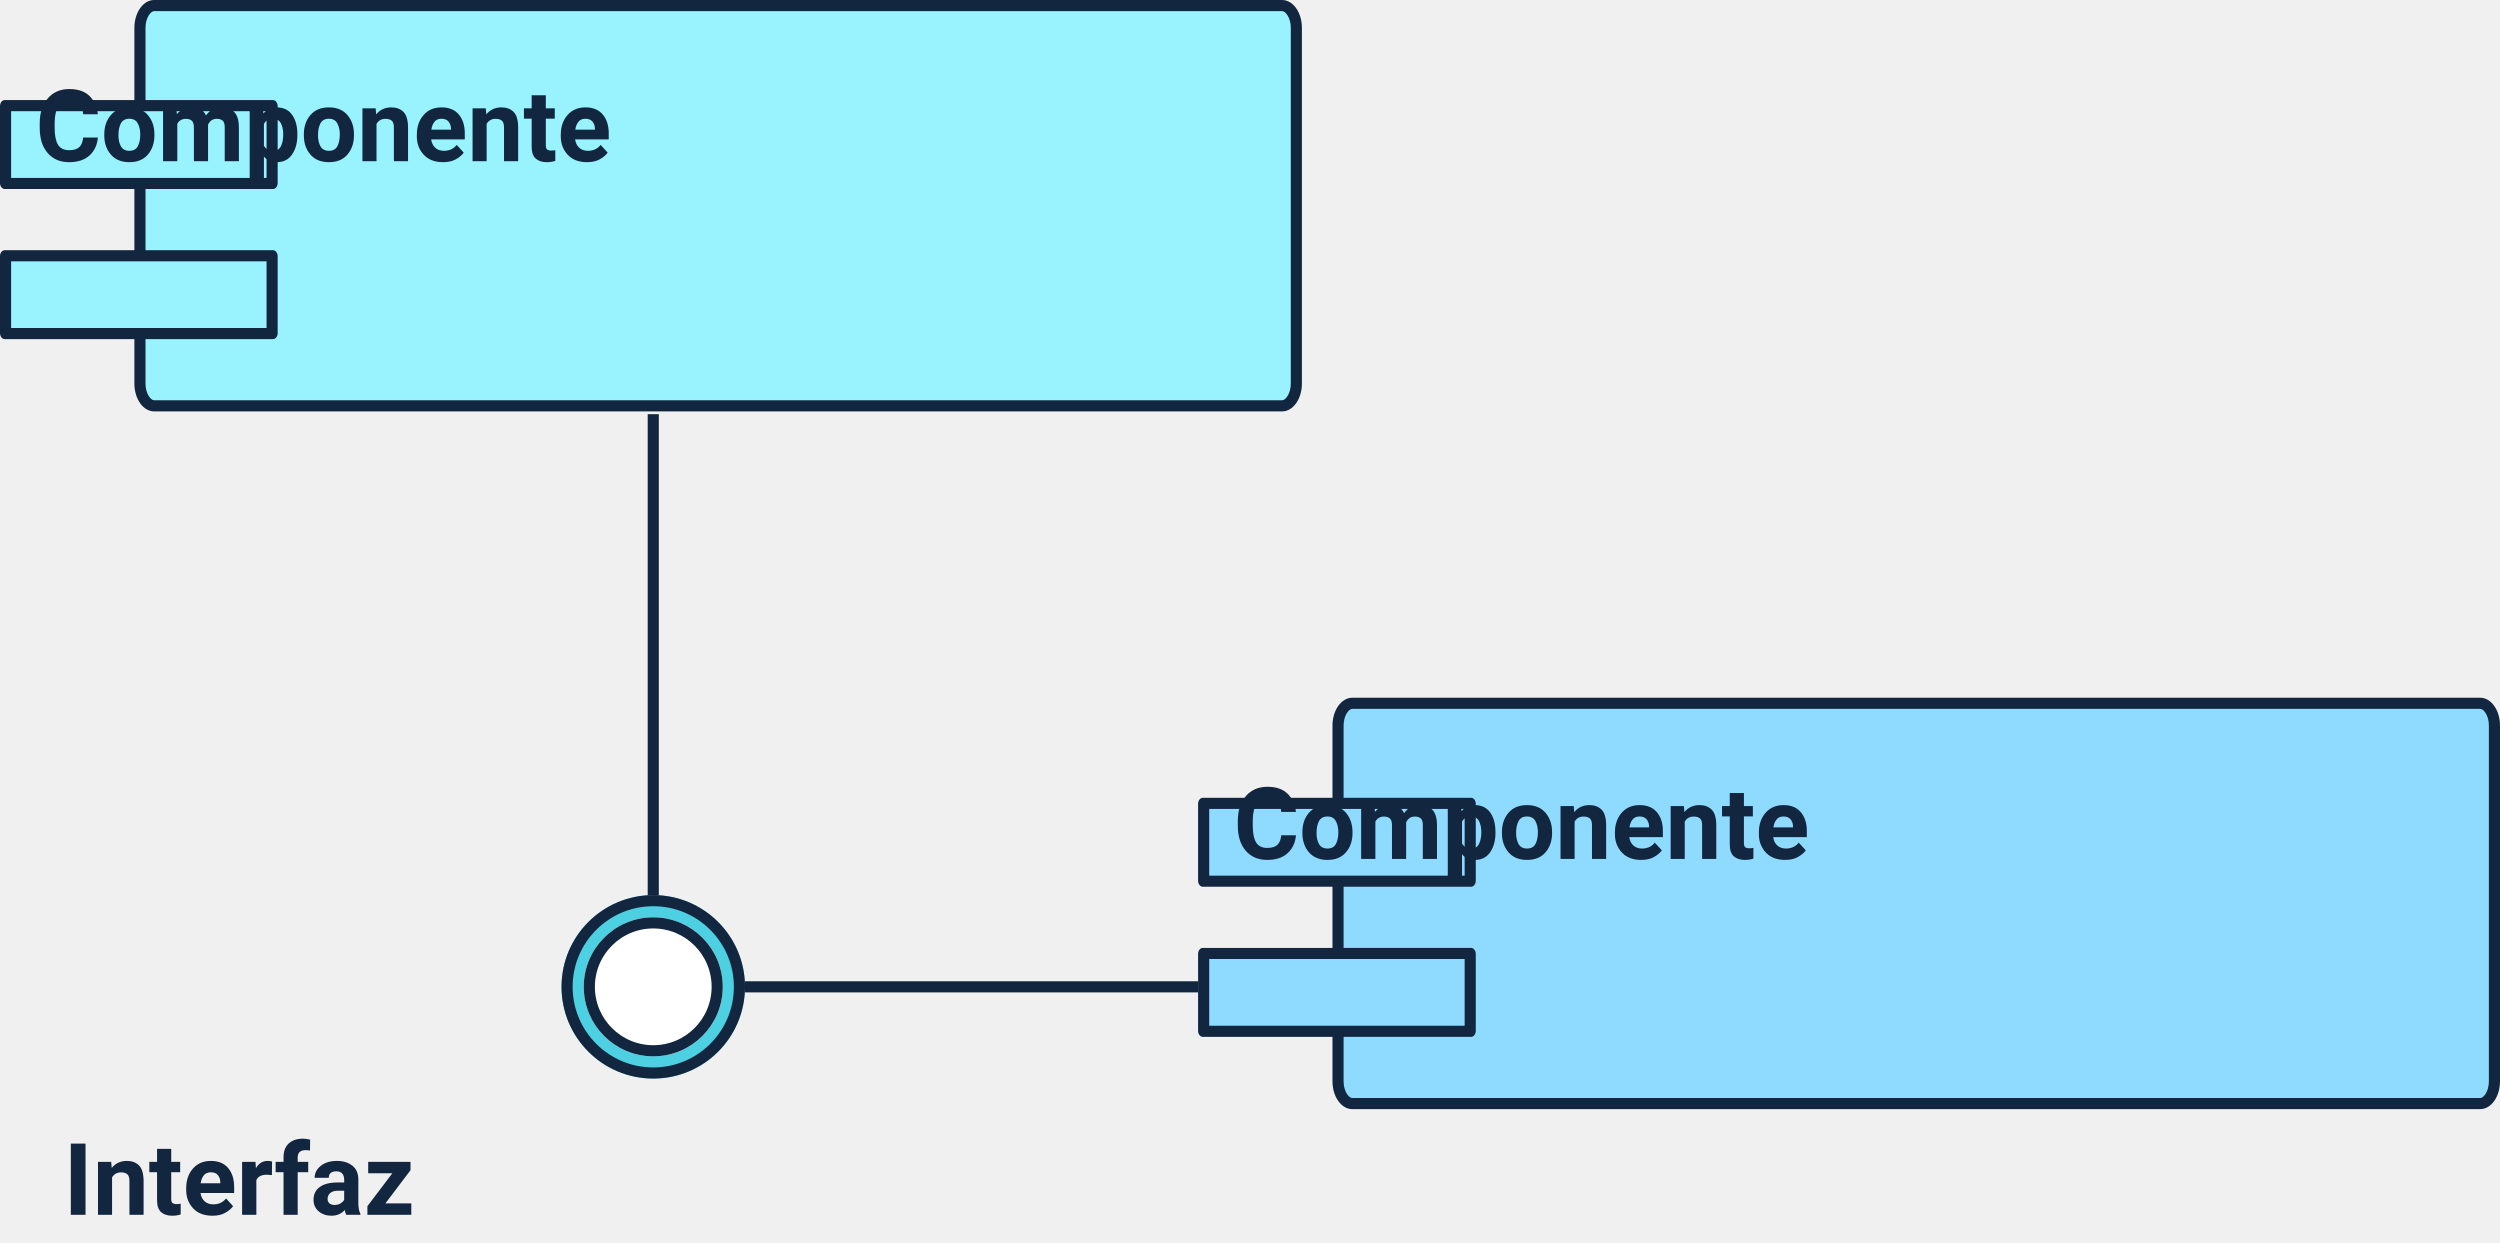
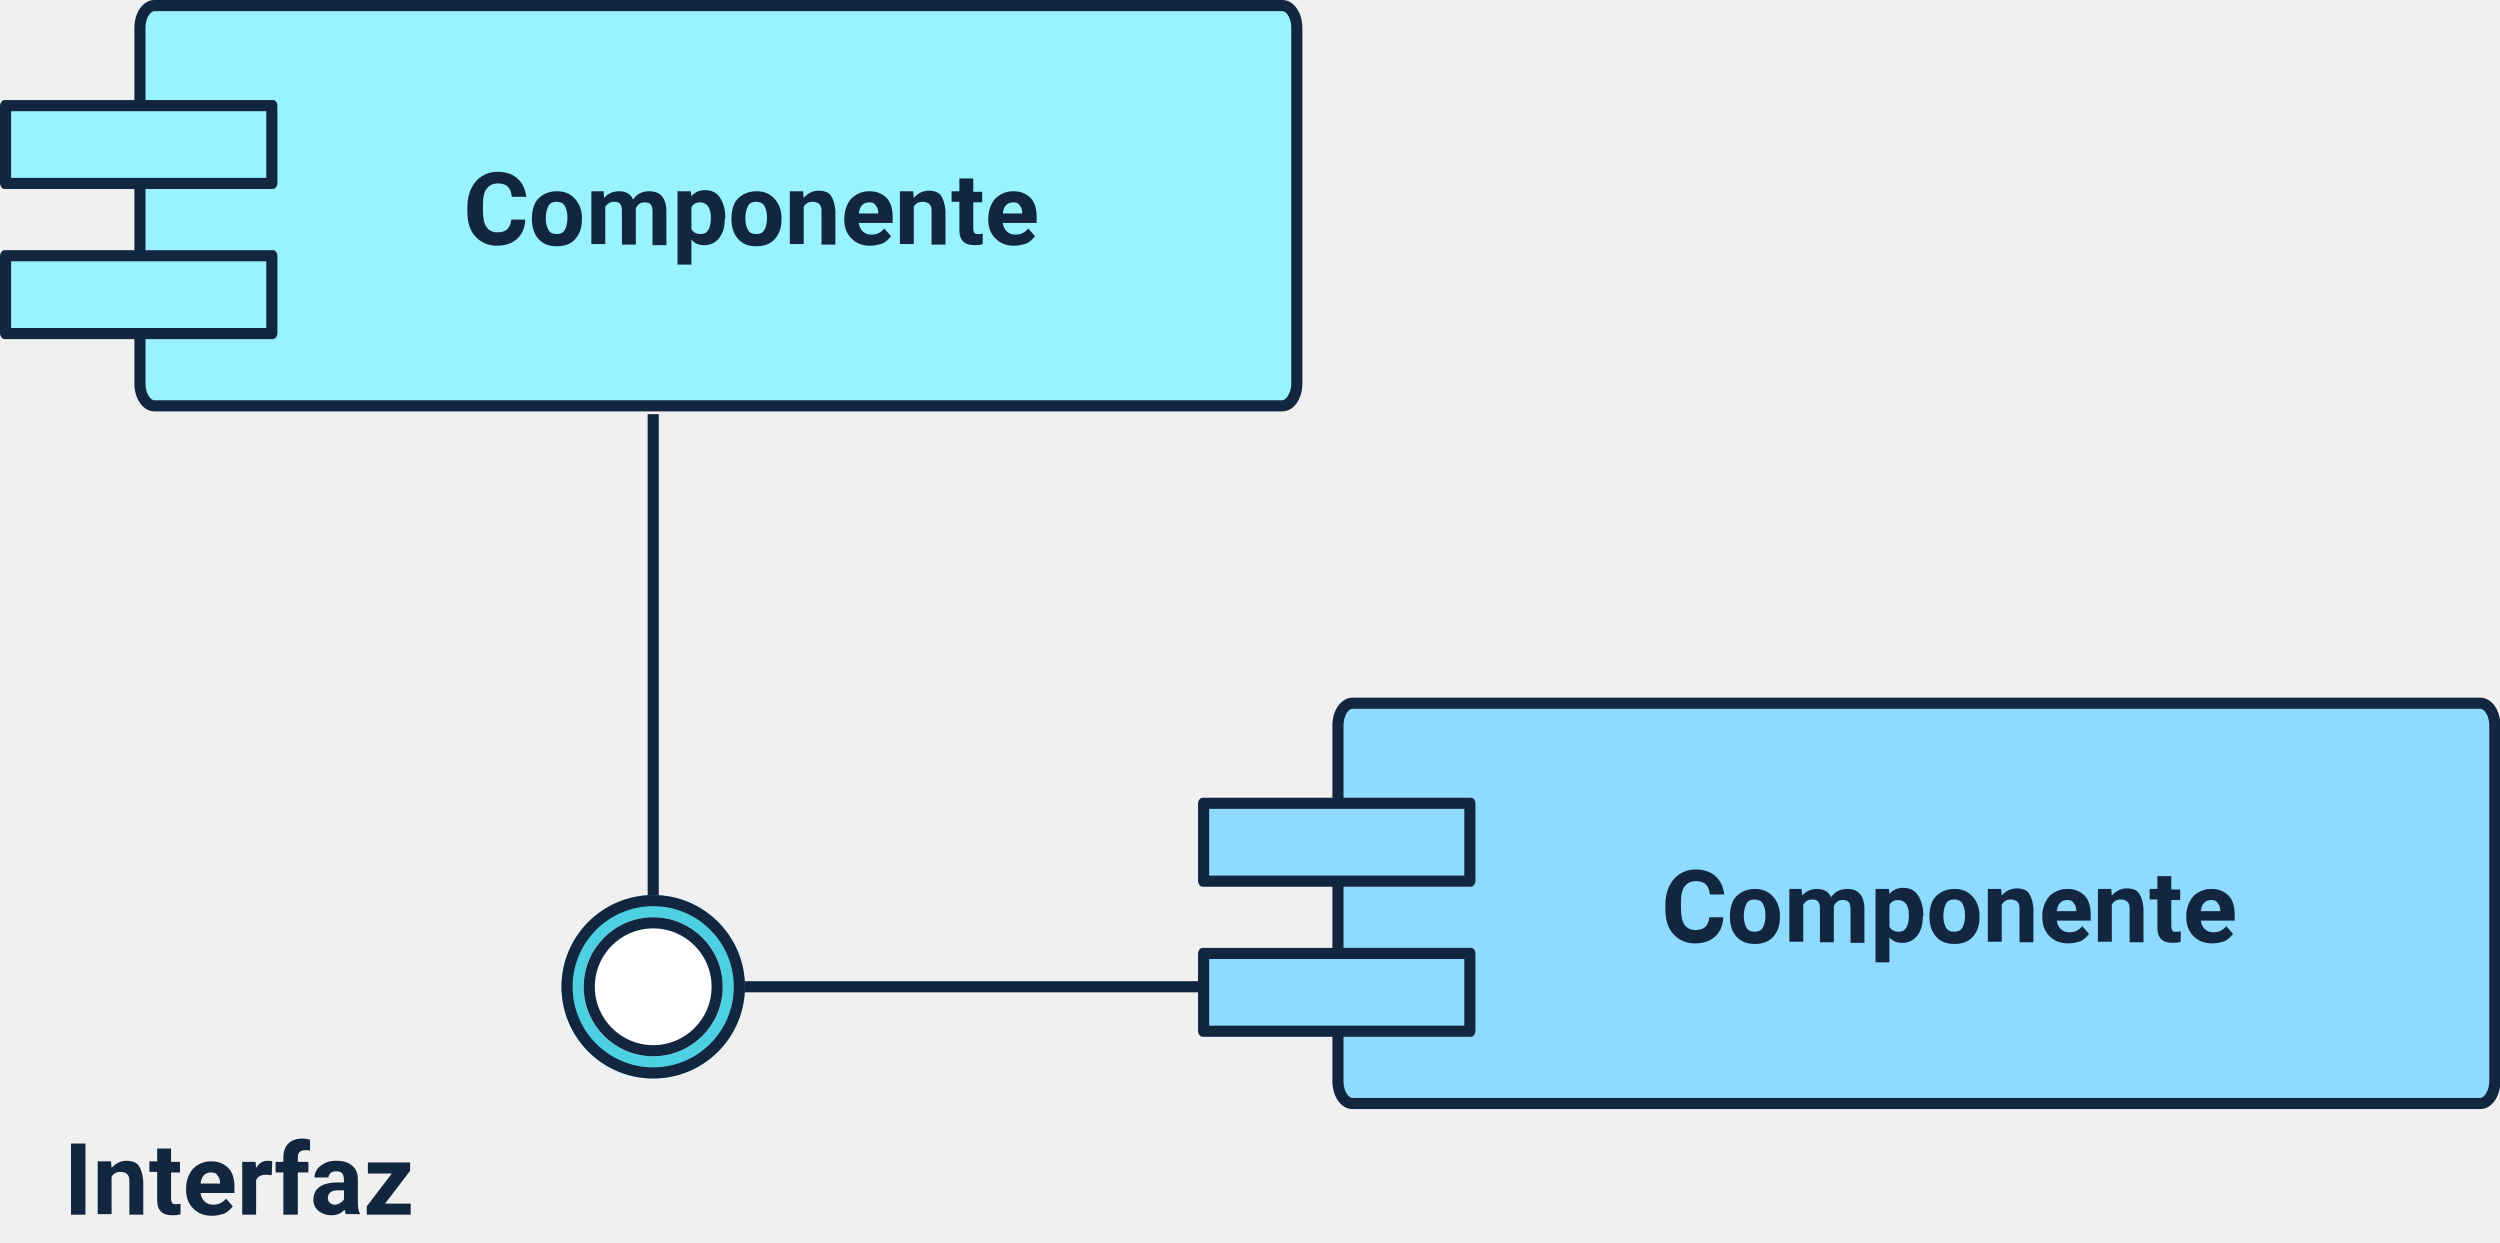
- <svg xmlns="http://www.w3.org/2000/svg" width="449.672" height="223.5" viewBox="0 0 449.672 223.5">
-   <g id="Grupo_106887" data-name="Grupo 106887" transform="translate(-810 -1497)">
-     <g id="Grupo_106672" data-name="Grupo 106672" transform="translate(-80.828 288)">
-       <g id="Trazado_218225" data-name="Trazado 218225" transform="translate(915 1209)" fill="#99f3ff">
-         <path d="M 206.441 73 L 3.559 73 C 2.172 73 1 71.168 1 69 L 1 5 C 1 2.832 2.172 1 3.559 1 L 206.441 1 C 207.828 1 209 2.832 209 5 L 209 69 C 209 71.168 207.828 73 206.441 73 Z" stroke="none" />
-         <path d="M 3.559 2 C 2.939 2 2 3.197 2 5 L 2 69 C 2 70.803 2.939 72 3.559 72 L 206.441 72 C 207.061 72 208 70.803 208 69 L 208 5 C 208 3.197 207.061 2 206.441 2 L 3.559 2 M 3.559 0 L 206.441 0 C 208.406 0 210 2.239 210 5 L 210 69 C 210 71.761 208.406 74 206.441 74 L 3.559 74 C 1.594 74 0 71.761 0 69 L 0 5 C 0 2.239 1.594 0 3.559 0 Z" stroke="none" fill="#12263f" />
+ <svg xmlns="http://www.w3.org/2000/svg" version="1.1" id="Capa_1" x="0px" y="0px" viewBox="0 0 449.7 223.5" style="enable-background:new 0 0 449.7 223.5;" xml:space="preserve">
+   <style type="text/css">
+ 	.st0{fill:#99F3FF;}
+ 	.st1{fill:#12263F;}
+ 	.st2{enable-background:new    ;}
+ 	.st3{fill:#8FDAFF;}
+ 	.st4{fill:none;stroke:#12263F;stroke-width:2;}
+ 	.st5{fill:#4DD0E1;}
+ 	.st6{fill:#FFFFFF;}
+ </style>
+   <g id="Grupo_106887" transform="translate(-810 -1497)">
+     <g id="Grupo_106672" transform="translate(-80.828 288)">
+       <g id="Trazado_218225" transform="translate(915 1209)">
+         <path class="st0" d="M206.4,73H3.6C2.2,73,1,71.2,1,69V5c0-2.2,1.2-4,2.6-4h202.9c1.4,0,2.6,1.8,2.6,4v64     C209,71.2,207.8,73,206.4,73z" />
+         <path class="st1" d="M3.6,2C2.9,2,2,3.2,2,5v64c0,1.8,0.9,3,1.6,3h202.9c0.6,0,1.6-1.2,1.6-3V5c0-1.8-0.9-3-1.6-3H3.6 M3.6,0     h202.9c2,0,3.6,2.2,3.6,5v64c0,2.8-1.6,5-3.6,5H3.6c-2,0-3.6-2.2-3.6-5V5C0,2.2,1.6,0,3.6,0z" />
      </g>
-       <g id="Trazado_218226" data-name="Trazado 218226" transform="translate(890.828 1227)" fill="#99f3ff">
-         <path d="M 48.936 15 L 1.009 15 C 1.004 14.978 1 14.951 1 14.919 L 1 1.081 C 1 1.049 1.004 1.022 1.009 1 L 48.936 1 C 48.941 1.022 48.944 1.049 48.944 1.081 L 48.944 14.919 C 48.944 14.951 48.941 14.978 48.936 15 Z" stroke="none" />
-         <path d="M 2 2 L 2 14 L 47.944 14 L 47.944 2 L 2 2 M 0.847 0 L 49.098 0 C 49.565 0 49.944 0.484 49.944 1.081 L 49.944 14.919 C 49.944 15.516 49.565 16 49.098 16 L 0.847 16 C 0.379 16 -3.814697265625e-06 15.516 -3.814697265625e-06 14.919 L -3.814697265625e-06 1.081 C -3.814697265625e-06 0.484 0.379 0 0.847 0 Z" stroke="none" fill="#12263f" />
+       <g id="Trazado_218226" transform="translate(890.828 1227)">
+         <path class="st0" d="M48.9,15H1c0,0,0,0,0-0.1V1.1C1,1,1,1,1,1h47.9c0,0,0,0,0,0.1L48.9,15C48.9,15,48.9,15,48.9,15z" />
+         <path class="st1" d="M2,2v12h45.9V2H2 M0.8,0h48.3c0.5,0,0.8,0.5,0.8,1.1v13.8c0,0.6-0.4,1.1-0.8,1.1H0.8C0.4,16,0,15.5,0,14.9     V1.1C0,0.5,0.4,0,0.8,0z" />
      </g>
-       <g id="Trazado_218227" data-name="Trazado 218227" transform="translate(890.828 1254)" fill="#99f3ff">
-         <path d="M 48.936 15 L 1.009 15 C 1.004 14.978 1 14.951 1 14.919 L 1 1.081 C 1 1.049 1.004 1.022 1.009 1 L 48.936 1 C 48.941 1.022 48.944 1.049 48.944 1.081 L 48.944 14.919 C 48.944 14.951 48.941 14.978 48.936 15 Z" stroke="none" />
-         <path d="M 2 2 L 2 14 L 47.944 14 L 47.944 2 L 2 2 M 0.847 0 L 49.098 0 C 49.565 0 49.944 0.484 49.944 1.081 L 49.944 14.919 C 49.944 15.516 49.565 16 49.098 16 L 0.847 16 C 0.379 16 -3.814697265625e-06 15.516 -3.814697265625e-06 14.919 L -3.814697265625e-06 1.081 C -3.814697265625e-06 0.484 0.379 0 0.847 0 Z" stroke="none" fill="#12263f" />
+       <g id="Trazado_218227" transform="translate(890.828 1254)">
+         <path class="st0" d="M48.9,15H1c0,0,0,0,0-0.1V1.1C1,1,1,1,1,1h47.9c0,0,0,0,0,0.1L48.9,15C48.9,15,48.9,15,48.9,15z" />
+         <path class="st1" d="M2,2v12h45.9V2H2 M0.8,0h48.3c0.5,0,0.8,0.5,0.8,1.1v13.8c0,0.6-0.4,1.1-0.8,1.1H0.8C0.4,16,0,15.5,0,14.9     V1.1C0,0.5,0.4,0,0.8,0z" />
      </g>
-       <text id="Componente" transform="translate(949 1219)" fill="#12263f" font-size="18" font-family="Roboto-Bold, Roboto" font-weight="700">
-         <tspan x="-51.776" y="19">Componente</tspan>
-       </text>
+       <g class="st2">
+         <path class="st1" d="M985.3,1248.7c-0.1,1.4-0.6,2.5-1.5,3.3s-2.1,1.2-3.6,1.2c-1.6,0-2.9-0.6-3.9-1.7s-1.4-2.6-1.4-4.5v-0.8     c0-1.2,0.2-2.3,0.7-3.3s1.1-1.7,1.9-2.2c0.8-0.5,1.7-0.8,2.8-0.8c1.5,0,2.7,0.4,3.6,1.2s1.4,1.9,1.6,3.3h-2.6     c-0.1-0.8-0.3-1.4-0.7-1.8s-1-0.6-1.8-0.6c-0.9,0-1.5,0.3-2,0.9s-0.7,1.6-0.7,2.9v1c0,1.4,0.2,2.4,0.6,3s1.1,1,2,1     c0.8,0,1.4-0.2,1.8-0.6s0.6-0.9,0.7-1.7H985.3z" />
+         <path class="st1" d="M986.5,1248.2c0-0.9,0.2-1.8,0.5-2.5s0.9-1.3,1.6-1.7s1.5-0.6,2.4-0.6c1.3,0,2.3,0.4,3.1,1.2     s1.3,1.9,1.4,3.2l0,0.7c0,1.5-0.4,2.6-1.2,3.5s-1.9,1.3-3.3,1.3s-2.5-0.4-3.3-1.3s-1.2-2.1-1.2-3.6V1248.2z M989,1248.3     c0,0.9,0.2,1.6,0.5,2.1c0.3,0.5,0.8,0.7,1.5,0.7c0.6,0,1.1-0.2,1.4-0.7c0.3-0.5,0.5-1.2,0.5-2.3c0-0.9-0.2-1.6-0.5-2.1     s-0.8-0.7-1.5-0.7c-0.6,0-1.1,0.2-1.4,0.7C989.2,1246.6,989,1247.3,989,1248.3z" />
+         <path class="st1" d="M999.4,1243.5l0.1,1.1c0.7-0.8,1.6-1.2,2.7-1.2c1.2,0,2.1,0.5,2.5,1.5c0.7-1,1.6-1.5,2.9-1.5     c1,0,1.8,0.3,2.3,0.9c0.5,0.6,0.8,1.5,0.8,2.7v6.1h-2.5v-6.1c0-0.5-0.1-0.9-0.3-1.2s-0.6-0.4-1.1-0.4c-0.8,0-1.3,0.4-1.6,1.1     l0,6.5h-2.5v-6.1c0-0.6-0.1-0.9-0.3-1.2s-0.6-0.4-1.1-0.4c-0.7,0-1.2,0.3-1.6,0.9v6.7h-2.5v-9.5H999.4z" />
+         <path class="st1" d="M1021.2,1248.3c0,1.5-0.3,2.6-1,3.5s-1.6,1.3-2.7,1.3c-1,0-1.7-0.3-2.3-1v4.5h-2.5v-13.2h2.4l0.1,0.9     c0.6-0.7,1.4-1.1,2.4-1.1c1.2,0,2.1,0.4,2.7,1.3s1,2.1,1,3.6V1248.3z M1018.7,1248.1c0-0.9-0.2-1.6-0.5-2s-0.8-0.7-1.4-0.7     c-0.8,0-1.3,0.3-1.6,0.9v3.9c0.3,0.6,0.9,0.9,1.7,0.9C1018.1,1251.1,1018.7,1250.1,1018.7,1248.1z" />
+         <path class="st1" d="M1022.4,1248.2c0-0.9,0.2-1.8,0.5-2.5s0.9-1.3,1.6-1.7s1.5-0.6,2.4-0.6c1.3,0,2.3,0.4,3.1,1.2     s1.3,1.9,1.4,3.2l0,0.7c0,1.5-0.4,2.6-1.2,3.5s-1.9,1.3-3.3,1.3s-2.5-0.4-3.3-1.3s-1.2-2.1-1.2-3.6V1248.2z M1024.9,1248.3     c0,0.9,0.2,1.6,0.5,2.1c0.3,0.5,0.8,0.7,1.5,0.7c0.6,0,1.1-0.2,1.4-0.7c0.3-0.5,0.5-1.2,0.5-2.3c0-0.9-0.2-1.6-0.5-2.1     s-0.8-0.7-1.5-0.7c-0.6,0-1.1,0.2-1.4,0.7C1025.1,1246.6,1024.9,1247.3,1024.9,1248.3z" />
+         <path class="st1" d="M1035.3,1243.5l0.1,1.1c0.7-0.8,1.6-1.3,2.7-1.3c1,0,1.8,0.3,2.2,0.9s0.7,1.5,0.8,2.7v6.1h-2.5v-6.1     c0-0.5-0.1-0.9-0.4-1.2c-0.2-0.2-0.6-0.4-1.2-0.4c-0.7,0-1.3,0.3-1.6,0.9v6.7h-2.5v-9.5H1035.3z" />
+         <path class="st1" d="M1047.4,1253.2c-1.4,0-2.5-0.4-3.4-1.3s-1.3-2-1.3-3.4v-0.2c0-1,0.2-1.8,0.6-2.6s0.9-1.3,1.6-1.7     s1.4-0.6,2.3-0.6c1.3,0,2.3,0.4,3.1,1.2s1.1,2,1.1,3.5v1h-6.1c0.1,0.6,0.3,1.1,0.7,1.5s0.9,0.6,1.6,0.6c1,0,1.7-0.4,2.3-1.1     l1.2,1.4c-0.4,0.5-0.9,1-1.5,1.3C1048.9,1253,1048.2,1253.2,1047.4,1253.2z M1047.1,1245.4c-0.5,0-0.9,0.2-1.2,0.5     c-0.3,0.3-0.5,0.8-0.6,1.5h3.5v-0.2c0-0.6-0.2-1-0.5-1.3C1048.1,1245.5,1047.7,1245.4,1047.1,1245.4z" />
+         <path class="st1" d="M1055.1,1243.5l0.1,1.1c0.7-0.8,1.6-1.3,2.7-1.3c1,0,1.8,0.3,2.2,0.9s0.7,1.5,0.8,2.7v6.1h-2.5v-6.1     c0-0.5-0.1-0.9-0.4-1.2c-0.2-0.2-0.6-0.4-1.2-0.4c-0.7,0-1.3,0.3-1.6,0.9v6.7h-2.5v-9.5H1055.1z" />
+         <path class="st1" d="M1065.9,1241.2v2.3h1.6v1.9h-1.6v4.7c0,0.4,0.1,0.6,0.2,0.8s0.4,0.2,0.8,0.2c0.3,0,0.5,0,0.7-0.1v1.9     c-0.5,0.2-1,0.2-1.5,0.2c-1.8,0-2.7-0.9-2.7-2.7v-5.1h-1.4v-1.9h1.4v-2.3H1065.9z" />
+         <path class="st1" d="M1073.3,1253.2c-1.4,0-2.5-0.4-3.4-1.3s-1.3-2-1.3-3.4v-0.2c0-1,0.2-1.8,0.6-2.6s0.9-1.3,1.6-1.7     s1.4-0.6,2.3-0.6c1.3,0,2.3,0.4,3.1,1.2s1.1,2,1.1,3.5v1h-6.1c0.1,0.6,0.3,1.1,0.7,1.5s0.9,0.6,1.6,0.6c1,0,1.7-0.4,2.3-1.1     l1.2,1.4c-0.4,0.5-0.9,1-1.5,1.3C1074.8,1253,1074.1,1253.2,1073.3,1253.2z M1073,1245.4c-0.5,0-0.9,0.2-1.2,0.5     c-0.3,0.3-0.5,0.8-0.6,1.5h3.5v-0.2c0-0.6-0.2-1-0.5-1.3C1074,1245.5,1073.6,1245.4,1073,1245.4z" />
+       </g>
    </g>
-     <g id="Grupo_106673" data-name="Grupo 106673" transform="translate(134.672 413.5)">
-       <g id="Trazado_218225-2" data-name="Trazado 218225" transform="translate(915 1209)" fill="#8fdaff">
-         <path d="M 206.441 73 L 3.559 73 C 2.172 73 1 71.168 1 69 L 1 5 C 1 2.832 2.172 1 3.559 1 L 206.441 1 C 207.828 1 209 2.832 209 5 L 209 69 C 209 71.168 207.828 73 206.441 73 Z" stroke="none" />
-         <path d="M 3.559 2 C 2.939 2 2 3.197 2 5 L 2 69 C 2 70.803 2.939 72 3.559 72 L 206.441 72 C 207.061 72 208 70.803 208 69 L 208 5 C 208 3.197 207.061 2 206.441 2 L 3.559 2 M 3.559 0 L 206.441 0 C 208.406 0 210 2.239 210 5 L 210 69 C 210 71.761 208.406 74 206.441 74 L 3.559 74 C 1.594 74 0 71.761 0 69 L 0 5 C 0 2.239 1.594 0 3.559 0 Z" stroke="none" fill="#12263f" />
+     <g id="Grupo_106673" transform="translate(134.672 413.5)">
+       <g id="Trazado_218225-2" transform="translate(915 1209)">
+         <path class="st3" d="M206.4,73H3.6C2.2,73,1,71.2,1,69V5c0-2.2,1.2-4,2.6-4h202.9c1.4,0,2.6,1.8,2.6,4v64     C209,71.2,207.8,73,206.4,73z" />
+         <path class="st1" d="M3.6,2C2.9,2,2,3.2,2,5v64c0,1.8,0.9,3,1.6,3h202.9c0.6,0,1.6-1.2,1.6-3V5c0-1.8-0.9-3-1.6-3H3.6 M3.6,0     h202.9c2,0,3.6,2.2,3.6,5v64c0,2.8-1.6,5-3.6,5H3.6c-2,0-3.6-2.2-3.6-5V5C0,2.2,1.6,0,3.6,0z" />
      </g>
-       <g id="Trazado_218226-2" data-name="Trazado 218226" transform="translate(890.828 1227)" fill="#8fdaff">
-         <path d="M 48.936 15 L 1.009 15 C 1.004 14.978 1 14.951 1 14.919 L 1 1.081 C 1 1.049 1.004 1.022 1.009 1 L 48.936 1 C 48.941 1.022 48.944 1.049 48.944 1.081 L 48.944 14.919 C 48.944 14.951 48.941 14.978 48.936 15 Z" stroke="none" />
-         <path d="M 2 2 L 2 14 L 47.944 14 L 47.944 2 L 2 2 M 0.847 0 L 49.098 0 C 49.565 0 49.944 0.484 49.944 1.081 L 49.944 14.919 C 49.944 15.516 49.565 16 49.098 16 L 0.847 16 C 0.379 16 -3.814697265625e-06 15.516 -3.814697265625e-06 14.919 L -3.814697265625e-06 1.081 C -3.814697265625e-06 0.484 0.379 0 0.847 0 Z" stroke="none" fill="#12263f" />
+       <g id="Trazado_218226-2" transform="translate(890.828 1227)">
+         <path class="st3" d="M48.9,15H1c0,0,0,0,0-0.1V1.1C1,1,1,1,1,1h47.9c0,0,0,0,0,0.1L48.9,15C48.9,15,48.9,15,48.9,15z" />
+         <path class="st1" d="M2,2v12h45.9V2H2 M0.8,0h48.3c0.5,0,0.8,0.5,0.8,1.1v13.8c0,0.6-0.4,1.1-0.8,1.1H0.8C0.4,16,0,15.5,0,14.9     V1.1C0,0.5,0.4,0,0.8,0z" />
      </g>
-       <g id="Trazado_218227-2" data-name="Trazado 218227" transform="translate(890.828 1254)" fill="#8fdaff">
-         <path d="M 48.936 15 L 1.009 15 C 1.004 14.978 1 14.951 1 14.919 L 1 1.081 C 1 1.049 1.004 1.022 1.009 1 L 48.936 1 C 48.941 1.022 48.944 1.049 48.944 1.081 L 48.944 14.919 C 48.944 14.951 48.941 14.978 48.936 15 Z" stroke="none" />
-         <path d="M 2 2 L 2 14 L 47.944 14 L 47.944 2 L 2 2 M 0.847 0 L 49.098 0 C 49.565 0 49.944 0.484 49.944 1.081 L 49.944 14.919 C 49.944 15.516 49.565 16 49.098 16 L 0.847 16 C 0.379 16 -3.814697265625e-06 15.516 -3.814697265625e-06 14.919 L -3.814697265625e-06 1.081 C -3.814697265625e-06 0.484 0.379 0 0.847 0 Z" stroke="none" fill="#12263f" />
+       <g id="Trazado_218227-2" transform="translate(890.828 1254)">
+         <path class="st3" d="M48.9,15H1c0,0,0,0,0-0.1V1.1C1,1,1,1,1,1h47.9c0,0,0,0,0,0.1L48.9,15C48.9,15,48.9,15,48.9,15z" />
+         <path class="st1" d="M2,2v12h45.9V2H2 M0.8,0h48.3c0.5,0,0.8,0.5,0.8,1.1v13.8c0,0.6-0.4,1.1-0.8,1.1H0.8C0.4,16,0,15.5,0,14.9     V1.1C0,0.5,0.4,0,0.8,0z" />
      </g>
-       <text id="Componente-2" data-name="Componente" transform="translate(949 1219)" fill="#12263f" font-size="18" font-family="Roboto-Bold, Roboto" font-weight="700">
-         <tspan x="-51.776" y="19">Componente</tspan>
-       </text>
-       <text id="Interfaz" transform="translate(718.328 1283)" fill="#12263f" font-size="18" font-family="Roboto-Bold, Roboto" font-weight="700">
-         <tspan x="-31.57" y="19">Interfaz</tspan>
-       </text>
+       <g class="st2">
+         <path class="st1" d="M985.3,1248.7c-0.1,1.4-0.6,2.5-1.5,3.3s-2.1,1.2-3.6,1.2c-1.6,0-2.9-0.6-3.9-1.7s-1.4-2.6-1.4-4.5v-0.8     c0-1.2,0.2-2.3,0.7-3.3s1.1-1.7,1.9-2.2c0.8-0.5,1.7-0.8,2.8-0.8c1.5,0,2.7,0.4,3.6,1.2s1.4,1.9,1.6,3.3h-2.6     c-0.1-0.8-0.3-1.4-0.7-1.8s-1-0.6-1.8-0.6c-0.9,0-1.5,0.3-2,0.9s-0.7,1.6-0.7,2.9v1c0,1.4,0.2,2.4,0.6,3s1.1,1,2,1     c0.8,0,1.4-0.2,1.8-0.6s0.6-0.9,0.7-1.7H985.3z" />
+         <path class="st1" d="M986.5,1248.2c0-0.9,0.2-1.8,0.5-2.5s0.9-1.3,1.6-1.7s1.5-0.6,2.4-0.6c1.3,0,2.3,0.4,3.1,1.2     s1.3,1.9,1.4,3.2l0,0.7c0,1.5-0.4,2.6-1.2,3.5s-1.9,1.3-3.3,1.3s-2.5-0.4-3.3-1.3s-1.2-2.1-1.2-3.6V1248.2z M989,1248.3     c0,0.9,0.2,1.6,0.5,2.1c0.3,0.5,0.8,0.7,1.5,0.7c0.6,0,1.1-0.2,1.4-0.7c0.3-0.5,0.5-1.2,0.5-2.3c0-0.9-0.2-1.6-0.5-2.1     s-0.8-0.7-1.5-0.7c-0.6,0-1.1,0.2-1.4,0.7C989.2,1246.6,989,1247.3,989,1248.3z" />
+         <path class="st1" d="M999.4,1243.5l0.1,1.1c0.7-0.8,1.6-1.2,2.7-1.2c1.2,0,2.1,0.5,2.5,1.5c0.7-1,1.6-1.5,2.9-1.5     c1,0,1.8,0.3,2.3,0.9c0.5,0.6,0.8,1.5,0.8,2.7v6.1h-2.5v-6.1c0-0.5-0.1-0.9-0.3-1.2s-0.6-0.4-1.1-0.4c-0.8,0-1.3,0.4-1.6,1.1     l0,6.5h-2.5v-6.1c0-0.6-0.1-0.9-0.3-1.2s-0.6-0.4-1.1-0.4c-0.7,0-1.2,0.3-1.6,0.9v6.7h-2.5v-9.5H999.4z" />
+         <path class="st1" d="M1021.2,1248.3c0,1.5-0.3,2.6-1,3.5s-1.6,1.3-2.7,1.3c-1,0-1.7-0.3-2.3-1v4.5h-2.5v-13.2h2.4l0.1,0.9     c0.6-0.7,1.4-1.1,2.4-1.1c1.2,0,2.1,0.4,2.7,1.3s1,2.1,1,3.6V1248.3z M1018.7,1248.1c0-0.9-0.2-1.6-0.5-2s-0.8-0.7-1.4-0.7     c-0.8,0-1.3,0.3-1.6,0.9v3.9c0.3,0.6,0.9,0.9,1.7,0.9C1018.1,1251.1,1018.7,1250.1,1018.7,1248.1z" />
+         <path class="st1" d="M1022.4,1248.2c0-0.9,0.2-1.8,0.5-2.5s0.9-1.3,1.6-1.7s1.5-0.6,2.4-0.6c1.3,0,2.3,0.4,3.1,1.2     s1.3,1.9,1.4,3.2l0,0.7c0,1.5-0.4,2.6-1.2,3.5s-1.9,1.3-3.3,1.3s-2.5-0.4-3.3-1.3s-1.2-2.1-1.2-3.6V1248.2z M1024.9,1248.3     c0,0.9,0.2,1.6,0.5,2.1c0.3,0.5,0.8,0.7,1.5,0.7c0.6,0,1.1-0.2,1.4-0.7c0.3-0.5,0.5-1.2,0.5-2.3c0-0.9-0.2-1.6-0.5-2.1     s-0.8-0.7-1.5-0.7c-0.6,0-1.1,0.2-1.4,0.7C1025.1,1246.6,1024.9,1247.3,1024.9,1248.3z" />
+         <path class="st1" d="M1035.3,1243.5l0.1,1.1c0.7-0.8,1.6-1.3,2.7-1.3c1,0,1.8,0.3,2.2,0.9s0.7,1.5,0.8,2.7v6.1h-2.5v-6.1     c0-0.5-0.1-0.9-0.4-1.2c-0.2-0.2-0.6-0.4-1.2-0.4c-0.7,0-1.2,0.3-1.6,0.9v6.7h-2.5v-9.5H1035.3z" />
+         <path class="st1" d="M1047.4,1253.2c-1.4,0-2.5-0.4-3.4-1.3s-1.3-2-1.3-3.4v-0.2c0-1,0.2-1.8,0.6-2.6s0.9-1.3,1.6-1.7     s1.4-0.6,2.3-0.6c1.3,0,2.3,0.4,3.1,1.2s1.1,2,1.1,3.5v1h-6.1c0.1,0.6,0.3,1.1,0.7,1.5s0.9,0.6,1.6,0.6c1,0,1.7-0.4,2.3-1.1     l1.2,1.4c-0.4,0.5-0.9,1-1.5,1.3C1048.9,1253,1048.2,1253.2,1047.4,1253.2z M1047.1,1245.4c-0.5,0-0.9,0.2-1.2,0.5     c-0.3,0.3-0.5,0.8-0.6,1.5h3.5v-0.2c0-0.6-0.2-1-0.5-1.3C1048.1,1245.5,1047.7,1245.4,1047.1,1245.4z" />
+         <path class="st1" d="M1055.1,1243.5l0.1,1.1c0.7-0.8,1.6-1.3,2.7-1.3c1,0,1.8,0.3,2.2,0.9s0.7,1.5,0.8,2.7v6.1h-2.5v-6.1     c0-0.5-0.1-0.9-0.4-1.2c-0.2-0.2-0.6-0.4-1.2-0.4c-0.7,0-1.2,0.3-1.6,0.9v6.7h-2.5v-9.5H1055.1z" />
+         <path class="st1" d="M1065.9,1241.2v2.3h1.6v1.9h-1.6v4.7c0,0.4,0.1,0.6,0.2,0.8s0.4,0.2,0.8,0.2c0.3,0,0.5,0,0.7-0.1v1.9     c-0.5,0.2-1,0.2-1.5,0.2c-1.8,0-2.7-0.9-2.7-2.7v-5.1h-1.4v-1.9h1.4v-2.3H1065.9z" />
+         <path class="st1" d="M1073.3,1253.2c-1.4,0-2.5-0.4-3.4-1.3s-1.3-2-1.3-3.4v-0.2c0-1,0.2-1.8,0.6-2.6s0.9-1.3,1.6-1.7     s1.4-0.6,2.3-0.6c1.3,0,2.3,0.4,3.1,1.2s1.1,2,1.1,3.5v1h-6.1c0.1,0.6,0.3,1.1,0.7,1.5s0.9,0.6,1.6,0.6c1,0,1.7-0.4,2.3-1.1     l1.2,1.4c-0.4,0.5-0.9,1-1.5,1.3C1074.8,1253,1074.1,1253.2,1073.3,1253.2z M1073,1245.4c-0.5,0-0.9,0.2-1.2,0.5     c-0.3,0.3-0.5,0.8-0.6,1.5h3.5v-0.2c0-0.6-0.2-1-0.5-1.3C1074,1245.5,1073.6,1245.4,1073,1245.4z" />
+       </g>
+       <g class="st2">
+         <path class="st1" d="M690.7,1302h-2.6v-12.8h2.6V1302z" />
+         <path class="st1" d="M695.3,1292.5l0.1,1.1c0.7-0.8,1.6-1.3,2.7-1.3c1,0,1.8,0.3,2.2,0.9s0.7,1.5,0.8,2.7v6.1h-2.5v-6.1     c0-0.5-0.1-0.9-0.4-1.2c-0.2-0.2-0.6-0.4-1.2-0.4c-0.7,0-1.3,0.3-1.6,0.9v6.7h-2.5v-9.5H695.3z" />
+         <path class="st1" d="M706.1,1290.2v2.3h1.6v1.9h-1.6v4.7c0,0.4,0.1,0.6,0.2,0.8s0.4,0.2,0.8,0.2c0.3,0,0.5,0,0.7-0.1v1.9     c-0.5,0.2-1,0.2-1.5,0.2c-1.8,0-2.7-0.9-2.7-2.7v-5.1h-1.4v-1.9h1.4v-2.3H706.1z" />
+         <path class="st1" d="M713.5,1302.2c-1.4,0-2.5-0.4-3.4-1.3s-1.3-2-1.3-3.4v-0.2c0-1,0.2-1.8,0.6-2.6s0.9-1.3,1.6-1.7     s1.4-0.6,2.3-0.6c1.3,0,2.3,0.4,3.1,1.2s1.1,2,1.1,3.5v1h-6.1c0.1,0.6,0.3,1.1,0.7,1.5s0.9,0.6,1.6,0.6c1,0,1.7-0.4,2.3-1.1     l1.2,1.4c-0.4,0.5-0.9,1-1.5,1.3C715,1302,714.3,1302.2,713.5,1302.2z M713.2,1294.4c-0.5,0-0.9,0.2-1.2,0.5     c-0.3,0.3-0.5,0.8-0.6,1.5h3.5v-0.2c0-0.6-0.2-1-0.5-1.3C714.2,1294.5,713.8,1294.4,713.2,1294.4z" />
+         <path class="st1" d="M724.2,1294.9c-0.3,0-0.7-0.1-0.9-0.1c-1,0-1.6,0.3-1.9,1v6.2h-2.5v-9.5h2.4l0.1,1.1     c0.5-0.9,1.2-1.3,2.1-1.3c0.3,0,0.5,0,0.8,0.1L724.2,1294.9z" />
+         <path class="st1" d="M726.3,1302v-7.6h-1.4v-1.9h1.4v-0.8c0-1.1,0.3-1.9,0.9-2.5c0.6-0.6,1.5-0.9,2.6-0.9c0.4,0,0.8,0.1,1.3,0.2     l0,2c-0.2-0.1-0.5-0.1-0.8-0.1c-1,0-1.4,0.4-1.4,1.3v0.8h1.9v1.9h-1.9v7.6H726.3z" />
+         <path class="st1" d="M737.6,1302c-0.1-0.2-0.2-0.5-0.3-0.9c-0.6,0.7-1.4,1-2.4,1c-0.9,0-1.7-0.3-2.3-0.8s-0.9-1.2-0.9-2     c0-1,0.4-1.8,1.1-2.3s1.8-0.8,3.2-0.8h1.2v-0.5c0-0.4-0.1-0.8-0.3-1.1s-0.6-0.4-1.1-0.4c-0.4,0-0.8,0.1-1,0.3s-0.4,0.5-0.4,0.8     h-2.5c0-0.6,0.2-1.1,0.5-1.5s0.8-0.8,1.4-1.1s1.3-0.4,2.1-0.4c1.2,0,2.1,0.3,2.8,0.9c0.7,0.6,1,1.4,1,2.5v4.1     c0,0.9,0.1,1.6,0.4,2v0.1H737.6z M735.5,1300.2c0.4,0,0.7-0.1,1-0.3c0.3-0.2,0.6-0.4,0.7-0.7v-1.6h-0.9c-1.3,0-1.9,0.4-2,1.3     l0,0.1c0,0.3,0.1,0.6,0.3,0.8S735.1,1300.2,735.5,1300.2z" />
+         <path class="st1" d="M744.6,1300h4.6v2h-7.9v-1.5l4.5-5.9h-4.3v-2h7.6v1.5L744.6,1300z" />
+       </g>
    </g>
-     <line id="Línea_1683" data-name="Línea 1683" y2="88" transform="translate(927.5 1571.5)" fill="none" stroke="#12263f" stroke-width="2" />
-     <line id="Línea_1684" data-name="Línea 1684" x1="83" transform="translate(942.5 1674.5)" fill="none" stroke="#12263f" stroke-width="2" />
-     <g id="Elipse_6646" data-name="Elipse 6646" transform="translate(911 1658)" fill="#4dd0e1" stroke="#12263f" stroke-width="2">
-       <circle cx="16.5" cy="16.5" r="16.5" stroke="none" />
-       <circle cx="16.5" cy="16.5" r="15.5" fill="none" />
+     <line id="Línea_1683" class="st4" x1="927.5" y1="1571.5" x2="927.5" y2="1659.5" />
+     <line id="Línea_1684" class="st4" x1="1025.5" y1="1674.5" x2="942.5" y2="1674.5" />
+     <g id="Elipse_6646" transform="translate(911 1658)">
+       <circle class="st5" cx="16.5" cy="16.5" r="16.5" />
+       <circle class="st4" cx="16.5" cy="16.5" r="15.5" />
    </g>
-     <g id="Elipse_6645" data-name="Elipse 6645" transform="translate(915 1662)" fill="#fff" stroke="#12263f" stroke-width="2">
-       <circle cx="12.5" cy="12.5" r="12.5" stroke="none" />
-       <circle cx="12.5" cy="12.5" r="11.5" fill="none" />
+     <g id="Elipse_6645" transform="translate(915 1662)">
+       <circle class="st6" cx="12.5" cy="12.5" r="12.5" />
+       <circle class="st4" cx="12.5" cy="12.5" r="11.5" />
    </g>
  </g>
</svg>
